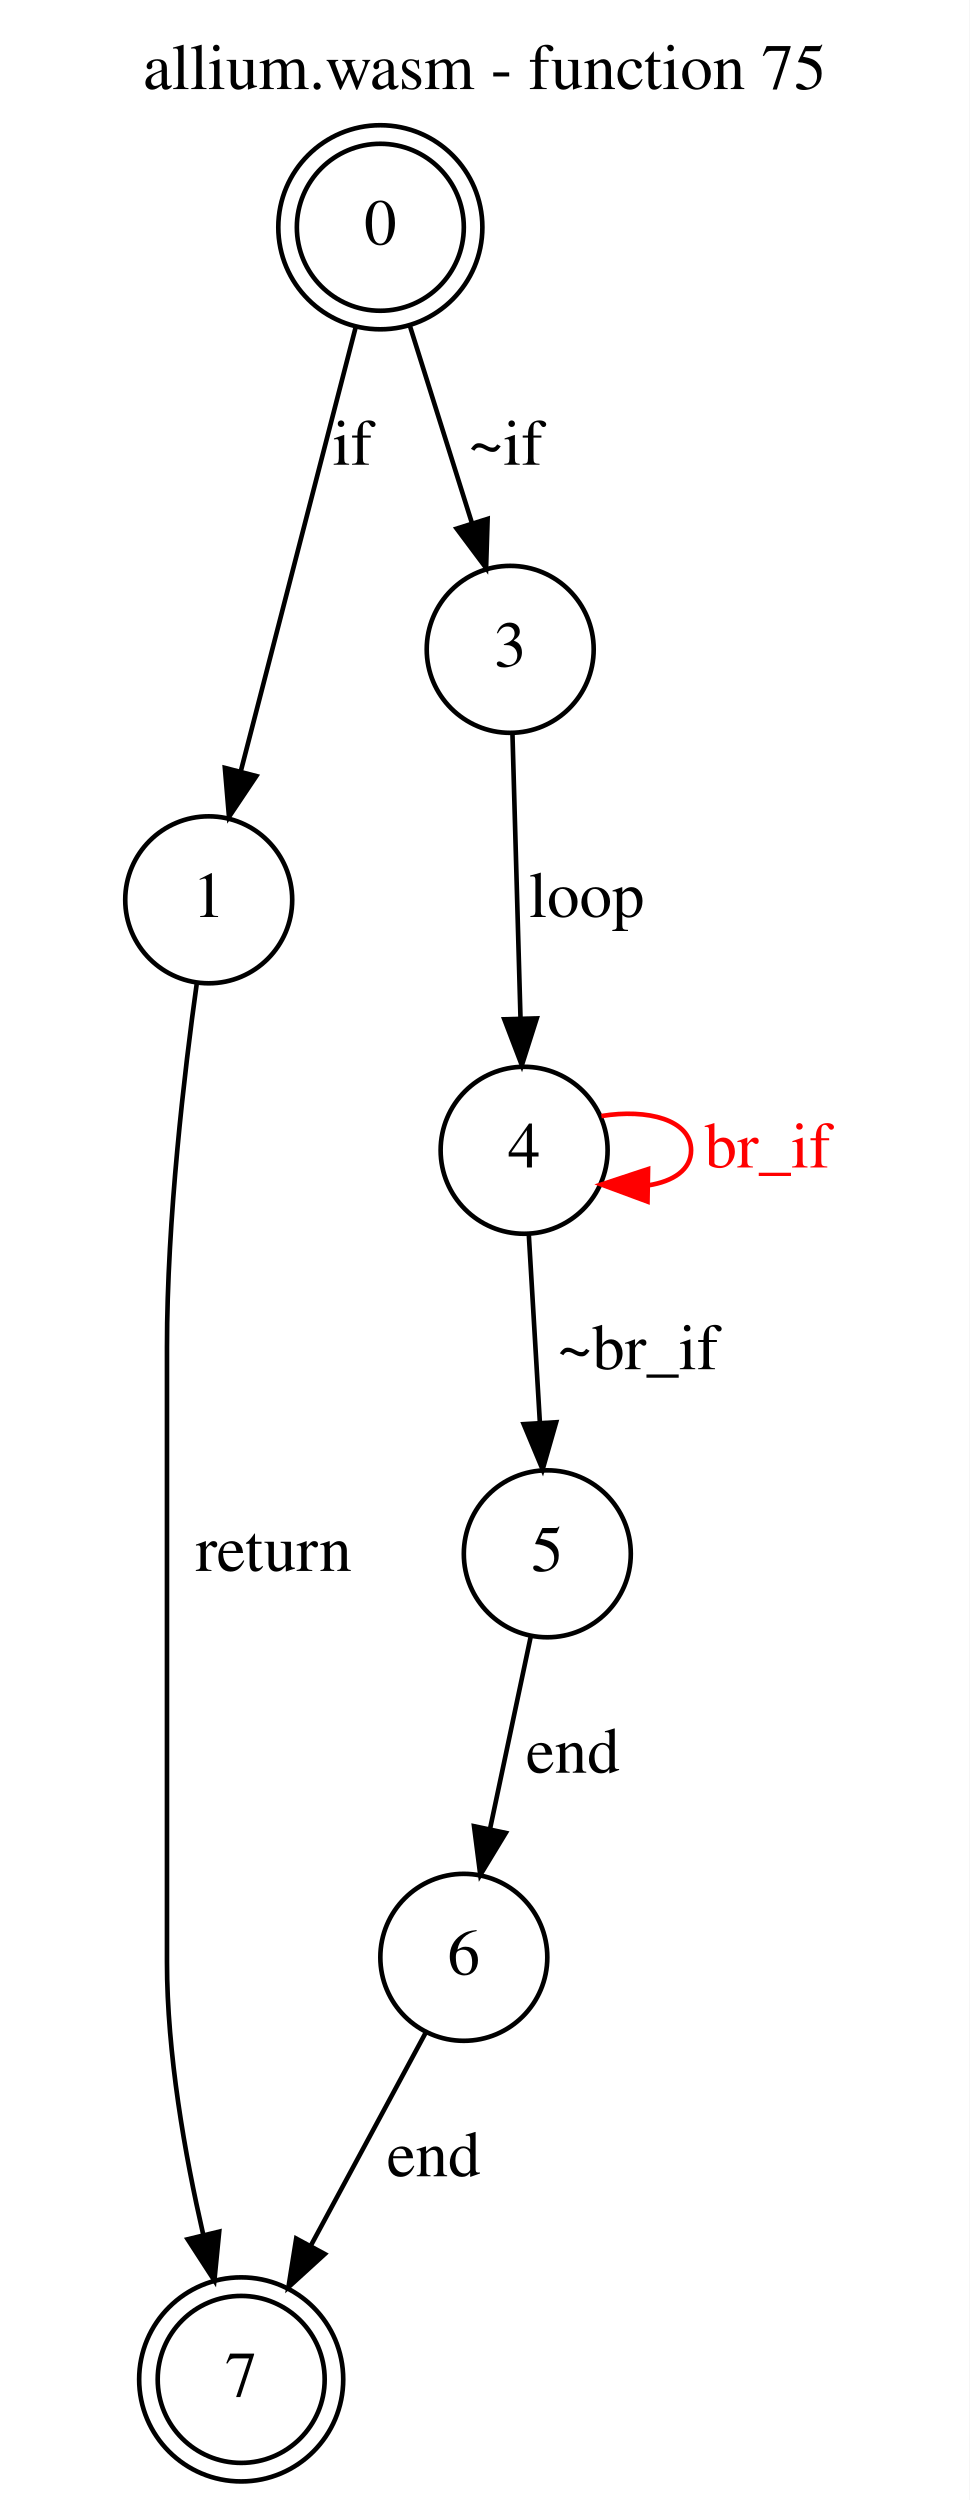
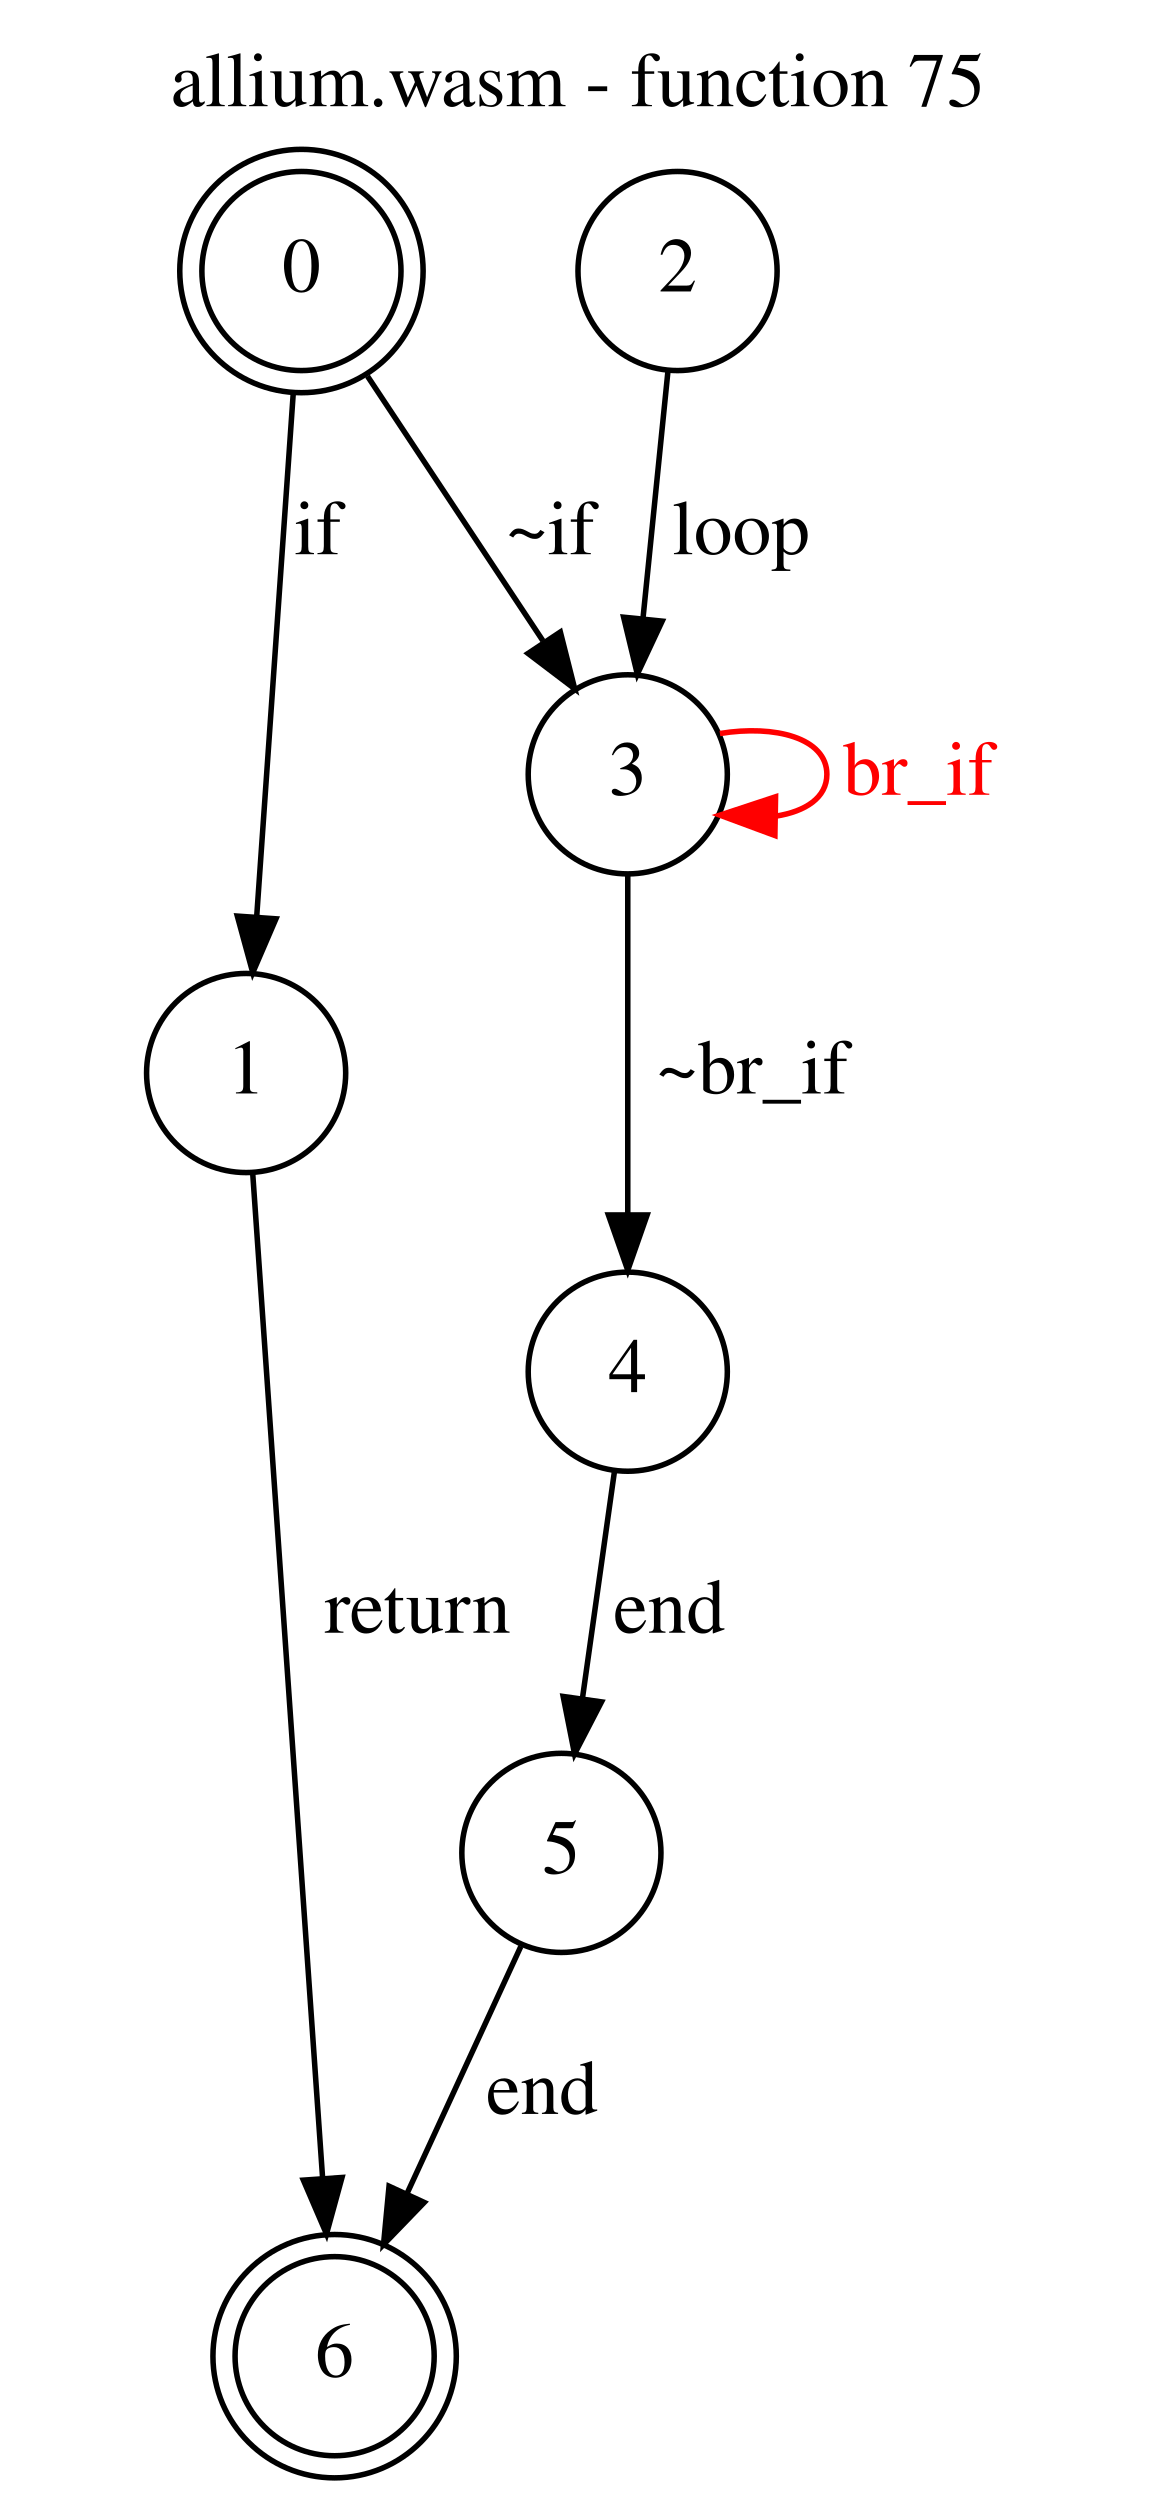
- <svg xmlns="http://www.w3.org/2000/svg" width="209pt" height="539pt" viewBox="0.00 0.00 209.00 539.00">
-   <g id="graph0" class="graph" transform="scale(1 1) rotate(0) translate(4 535)">
-     <polygon fill="white" stroke="transparent" points="-4,4 -4,-535 205,-535 205,4 -4,4" />
-     <text text-anchor="middle" x="100.5" y="-515.8" font-family="Times,serif" font-size="14.00">allium.wasm - function 75</text>
+ <svg xmlns="http://www.w3.org/2000/svg" width="209pt" height="452pt" viewBox="0.00 0.00 209.00 452.00">
+   <g id="graph0" class="graph" transform="scale(1 1) rotate(0) translate(4 448)">
+     <polygon fill="white" stroke="transparent" points="-4,4 -4,-448 205,-448 205,4 -4,4" />
+     <text text-anchor="middle" x="100.5" y="-428.8" font-family="Times,serif" font-size="14.00">allium.wasm - function 75</text>
    <g id="node1" class="node">
-       <ellipse fill="none" stroke="black" cx="78" cy="-486" rx="18" ry="18" />
-       <ellipse fill="none" stroke="black" cx="78" cy="-486" rx="22" ry="22" />
-       <text text-anchor="middle" x="78" y="-482.3" font-family="Times,serif" font-size="14.00">0</text>
+       <ellipse fill="none" stroke="black" cx="50.5" cy="-399" rx="18" ry="18" />
+       <ellipse fill="none" stroke="black" cx="50.5" cy="-399" rx="22" ry="22" />
+       <text text-anchor="middle" x="50.5" y="-395.3" font-family="Times,serif" font-size="14.00">0</text>
    </g>
    <g id="node3" class="node">
-       <ellipse fill="none" stroke="black" cx="41" cy="-341" rx="18" ry="18" />
-       <text text-anchor="middle" x="41" y="-337.3" font-family="Times,serif" font-size="14.00">1</text>
+       <ellipse fill="none" stroke="black" cx="40.5" cy="-254" rx="18" ry="18" />
+       <text text-anchor="middle" x="40.5" y="-250.3" font-family="Times,serif" font-size="14.00">1</text>
    </g>
    <g id="edge1" class="edge">
-       <path fill="none" stroke="black" d="M72.7,-464.51C66.18,-439.31 55.09,-396.47 47.91,-368.71" />
-       <polygon fill="black" stroke="black" points="51.26,-367.68 45.37,-358.88 44.48,-369.44 51.26,-367.68" />
-       <text text-anchor="middle" x="72" y="-434.8" font-family="Times,serif" font-size="14.00">if</text>
+       <path fill="none" stroke="black" d="M49.02,-376.9C47.27,-351.8 44.33,-309.83 42.41,-282.28" />
+       <polygon fill="black" stroke="black" points="45.89,-281.88 41.7,-272.15 38.91,-282.37 45.89,-281.88" />
+       <text text-anchor="middle" x="53.5" y="-347.8" font-family="Times,serif" font-size="14.00">if</text>
    </g>
    <g id="node4" class="node">
-       <ellipse fill="none" stroke="black" cx="106" cy="-395" rx="18" ry="18" />
-       <text text-anchor="middle" x="106" y="-391.3" font-family="Times,serif" font-size="14.00">3</text>
+       <ellipse fill="none" stroke="black" cx="109.5" cy="-308" rx="18" ry="18" />
+       <text text-anchor="middle" x="109.5" y="-304.3" font-family="Times,serif" font-size="14.00">3</text>
    </g>
    <g id="edge2" class="edge">
-       <path fill="none" stroke="black" d="M84.35,-464.8C88.31,-452.22 93.45,-435.89 97.73,-422.29" />
-       <polygon fill="black" stroke="black" points="101.13,-423.13 100.8,-412.54 94.46,-421.03 101.13,-423.13" />
-       <text text-anchor="middle" x="105" y="-434.8" font-family="Times,serif" font-size="14.00">~if</text>
+       <path fill="none" stroke="black" d="M62.44,-379.99C71.59,-366.19 84.27,-347.06 94.17,-332.13" />
+       <polygon fill="black" stroke="black" points="97.31,-333.73 99.91,-323.46 91.47,-329.86 97.31,-333.73" />
+       <text text-anchor="middle" x="95.5" y="-347.8" font-family="Times,serif" font-size="14.00">~if</text>
    </g>
    <g id="node2" class="node">
-       <ellipse fill="none" stroke="black" cx="48" cy="-22" rx="18" ry="18" />
-       <ellipse fill="none" stroke="black" cx="48" cy="-22" rx="22" ry="22" />
-       <text text-anchor="middle" x="48" y="-18.3" font-family="Times,serif" font-size="14.00">7</text>
+       <ellipse fill="none" stroke="black" cx="56.5" cy="-22" rx="18" ry="18" />
+       <ellipse fill="none" stroke="black" cx="56.5" cy="-22" rx="22" ry="22" />
+       <text text-anchor="middle" x="56.5" y="-18.3" font-family="Times,serif" font-size="14.00">6</text>
    </g>
    <g id="edge3" class="edge">
-       <path fill="none" stroke="black" d="M38.45,-323.14C35.78,-304.09 32,-272.14 32,-244.5 32,-244.5 32,-244.5 32,-112 32,-92.24 35.87,-70.39 39.8,-53.29" />
-       <polygon fill="black" stroke="black" points="43.26,-53.86 42.22,-43.32 36.46,-52.21 43.26,-53.86" />
-       <text text-anchor="middle" x="55" y="-196.3" font-family="Times,serif" font-size="14.00">return</text>
+       <path fill="none" stroke="black" d="M41.7,-235.71C44.39,-197.07 50.92,-103.26 54.33,-54.15" />
+       <polygon fill="black" stroke="black" points="57.83,-54.31 55.03,-44.1 50.85,-53.83 57.83,-54.31" />
+       <text text-anchor="middle" x="71.5" y="-152.8" font-family="Times,serif" font-size="14.00">return</text>
+     </g>
+     <g id="edge6" class="edge">
+       <path fill="none" stroke="red" d="M126.16,-315.38C136.12,-317.02 145.5,-314.56 145.5,-308 145.5,-303.8 141.65,-301.28 136.27,-300.44" />
+       <polygon fill="red" stroke="red" points="136.1,-296.94 126.16,-300.62 136.22,-303.94 136.1,-296.94" />
+       <text text-anchor="middle" x="162" y="-304.3" font-family="Times,serif" font-size="14.00" fill="red">br_if</text>
+     </g>
+     <g id="node6" class="node">
+       <ellipse fill="none" stroke="black" cx="109.5" cy="-200" rx="18" ry="18" />
+       <text text-anchor="middle" x="109.5" y="-196.3" font-family="Times,serif" font-size="14.00">4</text>
+     </g>
+     <g id="edge5" class="edge">
+       <path fill="none" stroke="black" d="M109.5,-289.97C109.5,-273.38 109.5,-247.88 109.5,-228.43" />
+       <polygon fill="black" stroke="black" points="113,-228.34 109.5,-218.34 106,-228.34 113,-228.34" />
+       <text text-anchor="middle" x="132" y="-250.3" font-family="Times,serif" font-size="14.00">~br_if</text>
    </g>
    <g id="node5" class="node">
-       <ellipse fill="none" stroke="black" cx="109" cy="-287" rx="18" ry="18" />
-       <text text-anchor="middle" x="109" y="-283.3" font-family="Times,serif" font-size="14.00">4</text>
+       <ellipse fill="none" stroke="black" cx="118.5" cy="-399" rx="18" ry="18" />
+       <text text-anchor="middle" x="118.5" y="-395.3" font-family="Times,serif" font-size="14.00">2</text>
    </g>
    <g id="edge4" class="edge">
-       <path fill="none" stroke="black" d="M106.48,-376.97C106.95,-360.38 107.67,-334.88 108.22,-315.43" />
-       <polygon fill="black" stroke="black" points="111.72,-315.44 108.51,-305.34 104.73,-315.24 111.72,-315.44" />
-       <text text-anchor="middle" x="122.5" y="-337.3" font-family="Times,serif" font-size="14.00">loop</text>
-     </g>
-     <g id="edge6" class="edge">
-       <path fill="none" stroke="red" d="M125.66,-294.38C135.62,-296.02 145,-293.56 145,-287 145,-282.8 141.15,-280.28 135.77,-279.44" />
-       <polygon fill="red" stroke="red" points="135.6,-275.94 125.66,-279.62 135.72,-282.94 135.6,-275.94" />
-       <text text-anchor="middle" x="161.5" y="-283.3" font-family="Times,serif" font-size="14.00" fill="red">br_if</text>
-     </g>
-     <g id="node6" class="node">
-       <ellipse fill="none" stroke="black" cx="114" cy="-200" rx="18" ry="18" />
-       <text text-anchor="middle" x="114" y="-196.3" font-family="Times,serif" font-size="14.00">5</text>
-     </g>
-     <g id="edge5" class="edge">
-       <path fill="none" stroke="black" d="M110.01,-268.8C110.7,-257.16 111.61,-241.55 112.4,-228.24" />
-       <polygon fill="black" stroke="black" points="115.9,-228.36 112.99,-218.18 108.91,-227.95 115.9,-228.36" />
-       <text text-anchor="middle" x="133.5" y="-239.8" font-family="Times,serif" font-size="14.00">~br_if</text>
+       <path fill="none" stroke="black" d="M116.76,-380.84C115.48,-368.16 113.71,-350.64 112.24,-336.08" />
+       <polygon fill="black" stroke="black" points="115.72,-335.7 111.23,-326.11 108.75,-336.41 115.72,-335.7" />
+       <text text-anchor="middle" x="130" y="-347.8" font-family="Times,serif" font-size="14.00">loop</text>
    </g>
    <g id="node7" class="node">
-       <ellipse fill="none" stroke="black" cx="96" cy="-113" rx="18" ry="18" />
-       <text text-anchor="middle" x="96" y="-109.3" font-family="Times,serif" font-size="14.00">6</text>
+       <ellipse fill="none" stroke="black" cx="97.5" cy="-113" rx="18" ry="18" />
+       <text text-anchor="middle" x="97.5" y="-109.3" font-family="Times,serif" font-size="14.00">5</text>
    </g>
    <g id="edge7" class="edge">
-       <path fill="none" stroke="black" d="M110.44,-182.21C107.93,-170.33 104.51,-154.17 101.62,-140.56" />
-       <polygon fill="black" stroke="black" points="105.04,-139.82 99.55,-130.76 98.2,-141.27 105.04,-139.82" />
-       <text text-anchor="middle" x="119.5" y="-152.8" font-family="Times,serif" font-size="14.00">end</text>
+       <path fill="none" stroke="black" d="M107.07,-181.8C105.42,-170.09 103.2,-154.34 101.31,-140.97" />
+       <polygon fill="black" stroke="black" points="104.75,-140.3 99.88,-130.89 97.82,-141.28 104.75,-140.3" />
+       <text text-anchor="middle" x="117" y="-152.8" font-family="Times,serif" font-size="14.00">end</text>
    </g>
    <g id="edge8" class="edge">
-       <path fill="none" stroke="black" d="M87.86,-96.9C81.08,-84.33 71.25,-66.1 63.04,-50.9" />
-       <polygon fill="black" stroke="black" points="66.02,-49.03 58.19,-41.89 59.86,-52.36 66.02,-49.03" />
-       <text text-anchor="middle" x="89.5" y="-65.8" font-family="Times,serif" font-size="14.00">end</text>
+       <path fill="none" stroke="black" d="M90.17,-96.09C84.46,-83.7 76.4,-66.19 69.59,-51.41" />
+       <polygon fill="black" stroke="black" points="72.7,-49.8 65.34,-42.18 66.34,-52.73 72.7,-49.8" />
+       <text text-anchor="middle" x="94" y="-65.8" font-family="Times,serif" font-size="14.00">end</text>
    </g>
  </g>
</svg>
